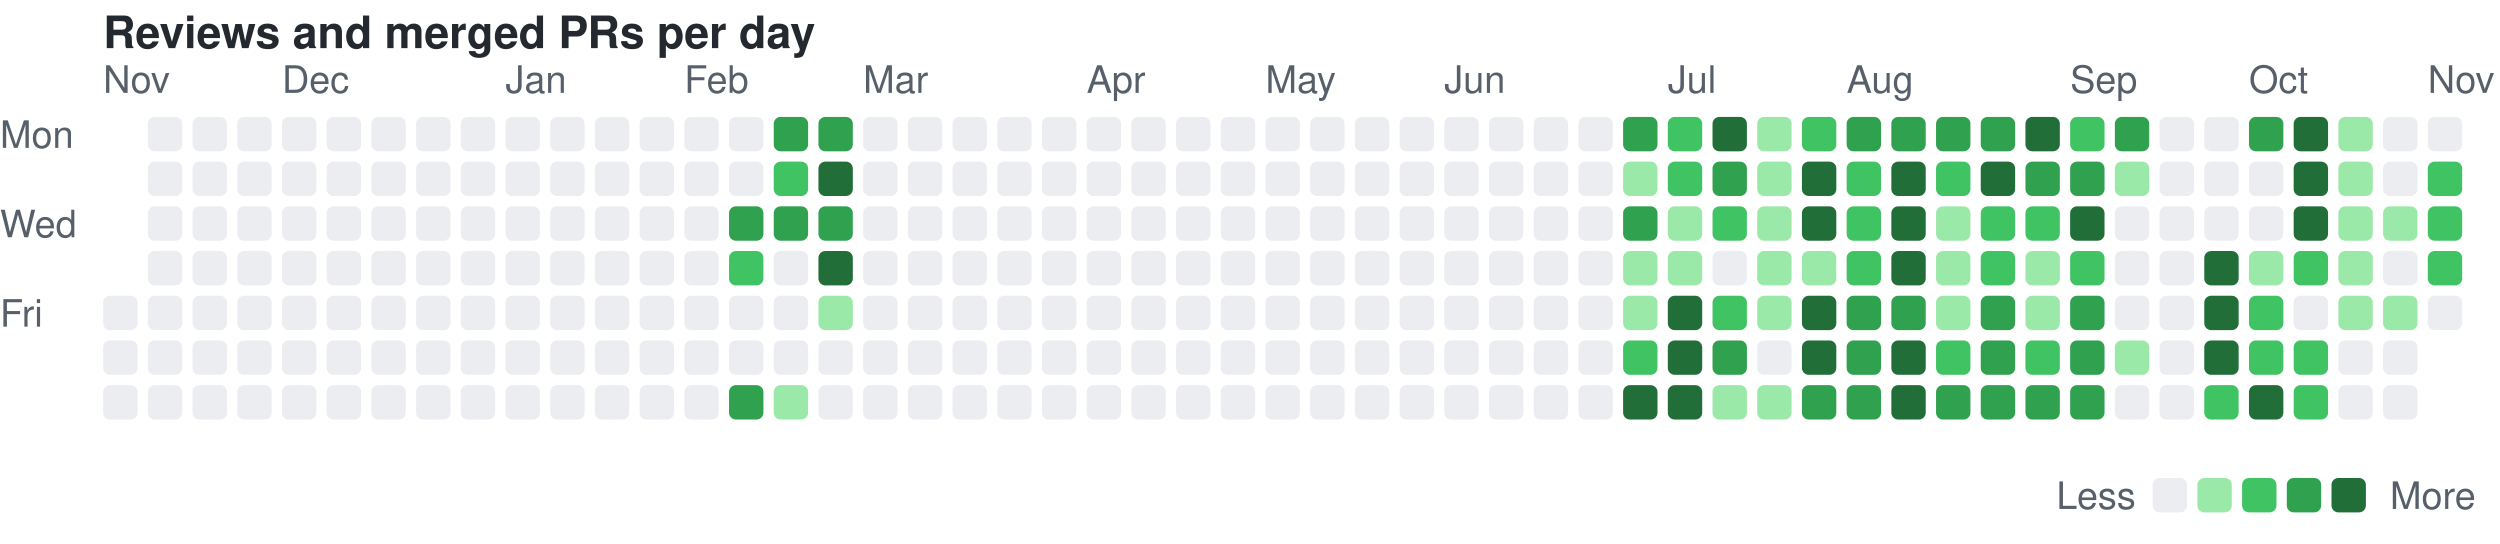
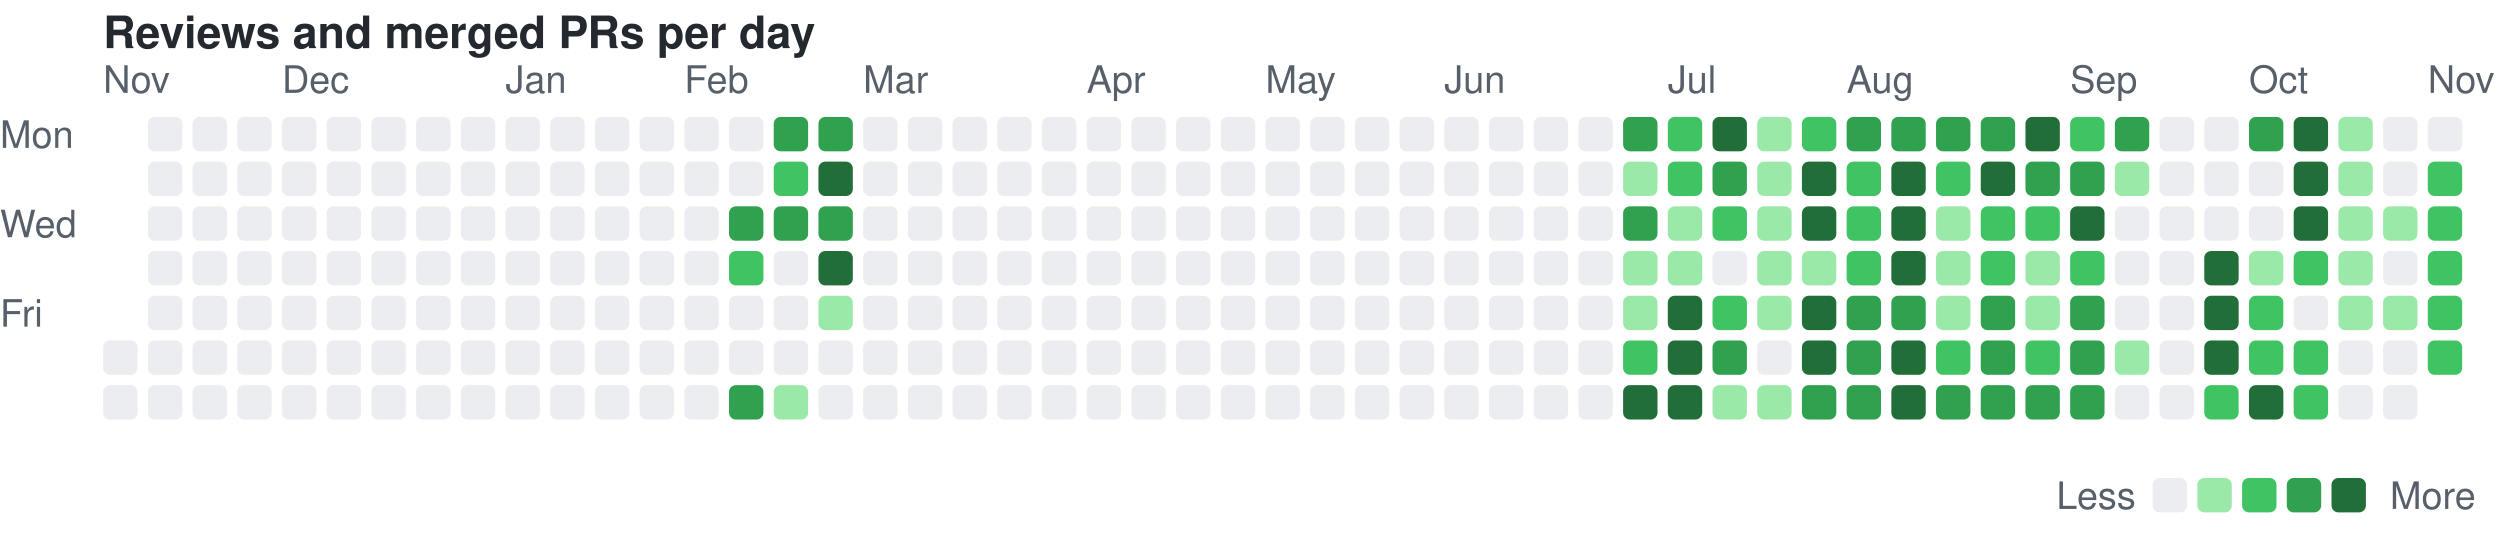
<svg xmlns="http://www.w3.org/2000/svg" width="727" height="158" viewBox="0 0 727 158" role="img" aria-label="Reviews and merged pull requests per day, last 12 months">
  <style>text{font:11px -apple-system,Segoe UI,Helvetica,Arial,sans-serif;fill:#57606a}.t{font-size:13px;font-weight:600;fill:#24292f}.l0{fill:#ebedf0}.l1{fill:#9be9a8}.l2{fill:#40c463}.l3{fill:#30a14e}.l4{fill:#216e39}@media (prefers-color-scheme:dark){text{fill:#8b949e}.t{fill:#e6edf3}.l0{fill:#161b22}.l1{fill:#0e4429}.l2{fill:#006d32}.l3{fill:#26a641}.l4{fill:#39d353}}</style>
  <text class="t" x="30" y="14">Reviews and merged PRs per day</text>
  <text x="30" y="27">Nov</text>
-   <rect class="l0" x="30" y="86" width="10" height="10" rx="2" />
  <rect class="l0" x="30" y="99" width="10" height="10" rx="2" />
  <rect class="l0" x="30" y="112" width="10" height="10" rx="2" />
  <rect class="l0" x="43" y="34" width="10" height="10" rx="2" />
  <rect class="l0" x="43" y="47" width="10" height="10" rx="2" />
  <rect class="l0" x="43" y="60" width="10" height="10" rx="2" />
  <rect class="l0" x="43" y="73" width="10" height="10" rx="2" />
  <rect class="l0" x="43" y="86" width="10" height="10" rx="2" />
  <rect class="l0" x="43" y="99" width="10" height="10" rx="2" />
  <rect class="l0" x="43" y="112" width="10" height="10" rx="2" />
  <rect class="l0" x="56" y="34" width="10" height="10" rx="2" />
  <rect class="l0" x="56" y="47" width="10" height="10" rx="2" />
  <rect class="l0" x="56" y="60" width="10" height="10" rx="2" />
  <rect class="l0" x="56" y="73" width="10" height="10" rx="2" />
  <rect class="l0" x="56" y="86" width="10" height="10" rx="2" />
  <rect class="l0" x="56" y="99" width="10" height="10" rx="2" />
  <rect class="l0" x="56" y="112" width="10" height="10" rx="2" />
  <rect class="l0" x="69" y="34" width="10" height="10" rx="2" />
  <rect class="l0" x="69" y="47" width="10" height="10" rx="2" />
  <rect class="l0" x="69" y="60" width="10" height="10" rx="2" />
  <rect class="l0" x="69" y="73" width="10" height="10" rx="2" />
  <rect class="l0" x="69" y="86" width="10" height="10" rx="2" />
  <rect class="l0" x="69" y="99" width="10" height="10" rx="2" />
  <rect class="l0" x="69" y="112" width="10" height="10" rx="2" />
  <text x="82" y="27">Dec</text>
  <rect class="l0" x="82" y="34" width="10" height="10" rx="2" />
  <rect class="l0" x="82" y="47" width="10" height="10" rx="2" />
  <rect class="l0" x="82" y="60" width="10" height="10" rx="2" />
  <rect class="l0" x="82" y="73" width="10" height="10" rx="2" />
  <rect class="l0" x="82" y="86" width="10" height="10" rx="2" />
  <rect class="l0" x="82" y="99" width="10" height="10" rx="2" />
  <rect class="l0" x="82" y="112" width="10" height="10" rx="2" />
  <rect class="l0" x="95" y="34" width="10" height="10" rx="2" />
  <rect class="l0" x="95" y="47" width="10" height="10" rx="2" />
  <rect class="l0" x="95" y="60" width="10" height="10" rx="2" />
  <rect class="l0" x="95" y="73" width="10" height="10" rx="2" />
  <rect class="l0" x="95" y="86" width="10" height="10" rx="2" />
  <rect class="l0" x="95" y="99" width="10" height="10" rx="2" />
  <rect class="l0" x="95" y="112" width="10" height="10" rx="2" />
  <rect class="l0" x="108" y="34" width="10" height="10" rx="2" />
  <rect class="l0" x="108" y="47" width="10" height="10" rx="2" />
  <rect class="l0" x="108" y="60" width="10" height="10" rx="2" />
  <rect class="l0" x="108" y="73" width="10" height="10" rx="2" />
  <rect class="l0" x="108" y="86" width="10" height="10" rx="2" />
  <rect class="l0" x="108" y="99" width="10" height="10" rx="2" />
  <rect class="l0" x="108" y="112" width="10" height="10" rx="2" />
  <rect class="l0" x="121" y="34" width="10" height="10" rx="2" />
  <rect class="l0" x="121" y="47" width="10" height="10" rx="2" />
  <rect class="l0" x="121" y="60" width="10" height="10" rx="2" />
  <rect class="l0" x="121" y="73" width="10" height="10" rx="2" />
  <rect class="l0" x="121" y="86" width="10" height="10" rx="2" />
  <rect class="l0" x="121" y="99" width="10" height="10" rx="2" />
  <rect class="l0" x="121" y="112" width="10" height="10" rx="2" />
  <rect class="l0" x="134" y="34" width="10" height="10" rx="2" />
  <rect class="l0" x="134" y="47" width="10" height="10" rx="2" />
  <rect class="l0" x="134" y="60" width="10" height="10" rx="2" />
  <rect class="l0" x="134" y="73" width="10" height="10" rx="2" />
  <rect class="l0" x="134" y="86" width="10" height="10" rx="2" />
  <rect class="l0" x="134" y="99" width="10" height="10" rx="2" />
  <rect class="l0" x="134" y="112" width="10" height="10" rx="2" />
  <text x="147" y="27">Jan</text>
  <rect class="l0" x="147" y="34" width="10" height="10" rx="2" />
  <rect class="l0" x="147" y="47" width="10" height="10" rx="2" />
  <rect class="l0" x="147" y="60" width="10" height="10" rx="2" />
  <rect class="l0" x="147" y="73" width="10" height="10" rx="2" />
  <rect class="l0" x="147" y="86" width="10" height="10" rx="2" />
  <rect class="l0" x="147" y="99" width="10" height="10" rx="2" />
  <rect class="l0" x="147" y="112" width="10" height="10" rx="2" />
  <rect class="l0" x="160" y="34" width="10" height="10" rx="2" />
  <rect class="l0" x="160" y="47" width="10" height="10" rx="2" />
  <rect class="l0" x="160" y="60" width="10" height="10" rx="2" />
  <rect class="l0" x="160" y="73" width="10" height="10" rx="2" />
  <rect class="l0" x="160" y="86" width="10" height="10" rx="2" />
  <rect class="l0" x="160" y="99" width="10" height="10" rx="2" />
  <rect class="l0" x="160" y="112" width="10" height="10" rx="2" />
  <rect class="l0" x="173" y="34" width="10" height="10" rx="2" />
  <rect class="l0" x="173" y="47" width="10" height="10" rx="2" />
  <rect class="l0" x="173" y="60" width="10" height="10" rx="2" />
  <rect class="l0" x="173" y="73" width="10" height="10" rx="2" />
  <rect class="l0" x="173" y="86" width="10" height="10" rx="2" />
  <rect class="l0" x="173" y="99" width="10" height="10" rx="2" />
  <rect class="l0" x="173" y="112" width="10" height="10" rx="2" />
  <rect class="l0" x="186" y="34" width="10" height="10" rx="2" />
  <rect class="l0" x="186" y="47" width="10" height="10" rx="2" />
  <rect class="l0" x="186" y="60" width="10" height="10" rx="2" />
  <rect class="l0" x="186" y="73" width="10" height="10" rx="2" />
  <rect class="l0" x="186" y="86" width="10" height="10" rx="2" />
  <rect class="l0" x="186" y="99" width="10" height="10" rx="2" />
  <rect class="l0" x="186" y="112" width="10" height="10" rx="2" />
  <text x="199" y="27">Feb</text>
  <rect class="l0" x="199" y="34" width="10" height="10" rx="2" />
  <rect class="l0" x="199" y="47" width="10" height="10" rx="2" />
  <rect class="l0" x="199" y="60" width="10" height="10" rx="2" />
  <rect class="l0" x="199" y="73" width="10" height="10" rx="2" />
  <rect class="l0" x="199" y="86" width="10" height="10" rx="2" />
  <rect class="l0" x="199" y="99" width="10" height="10" rx="2" />
  <rect class="l0" x="199" y="112" width="10" height="10" rx="2" />
  <rect class="l0" x="212" y="34" width="10" height="10" rx="2" />
  <rect class="l0" x="212" y="47" width="10" height="10" rx="2" />
  <rect class="l3" x="212" y="60" width="10" height="10" rx="2" />
  <rect class="l2" x="212" y="73" width="10" height="10" rx="2" />
  <rect class="l0" x="212" y="86" width="10" height="10" rx="2" />
  <rect class="l0" x="212" y="99" width="10" height="10" rx="2" />
  <rect class="l3" x="212" y="112" width="10" height="10" rx="2" />
  <rect class="l3" x="225" y="34" width="10" height="10" rx="2" />
  <rect class="l2" x="225" y="47" width="10" height="10" rx="2" />
  <rect class="l3" x="225" y="60" width="10" height="10" rx="2" />
  <rect class="l0" x="225" y="73" width="10" height="10" rx="2" />
  <rect class="l0" x="225" y="86" width="10" height="10" rx="2" />
  <rect class="l0" x="225" y="99" width="10" height="10" rx="2" />
  <rect class="l1" x="225" y="112" width="10" height="10" rx="2" />
  <rect class="l3" x="238" y="34" width="10" height="10" rx="2" />
  <rect class="l4" x="238" y="47" width="10" height="10" rx="2" />
  <rect class="l3" x="238" y="60" width="10" height="10" rx="2" />
  <rect class="l4" x="238" y="73" width="10" height="10" rx="2" />
  <rect class="l1" x="238" y="86" width="10" height="10" rx="2" />
  <rect class="l0" x="238" y="99" width="10" height="10" rx="2" />
  <rect class="l0" x="238" y="112" width="10" height="10" rx="2" />
  <text x="251" y="27">Mar</text>
  <rect class="l0" x="251" y="34" width="10" height="10" rx="2" />
  <rect class="l0" x="251" y="47" width="10" height="10" rx="2" />
  <rect class="l0" x="251" y="60" width="10" height="10" rx="2" />
  <rect class="l0" x="251" y="73" width="10" height="10" rx="2" />
  <rect class="l0" x="251" y="86" width="10" height="10" rx="2" />
  <rect class="l0" x="251" y="99" width="10" height="10" rx="2" />
  <rect class="l0" x="251" y="112" width="10" height="10" rx="2" />
  <rect class="l0" x="264" y="34" width="10" height="10" rx="2" />
  <rect class="l0" x="264" y="47" width="10" height="10" rx="2" />
  <rect class="l0" x="264" y="60" width="10" height="10" rx="2" />
  <rect class="l0" x="264" y="73" width="10" height="10" rx="2" />
  <rect class="l0" x="264" y="86" width="10" height="10" rx="2" />
  <rect class="l0" x="264" y="99" width="10" height="10" rx="2" />
  <rect class="l0" x="264" y="112" width="10" height="10" rx="2" />
  <rect class="l0" x="277" y="34" width="10" height="10" rx="2" />
  <rect class="l0" x="277" y="47" width="10" height="10" rx="2" />
  <rect class="l0" x="277" y="60" width="10" height="10" rx="2" />
  <rect class="l0" x="277" y="73" width="10" height="10" rx="2" />
  <rect class="l0" x="277" y="86" width="10" height="10" rx="2" />
  <rect class="l0" x="277" y="99" width="10" height="10" rx="2" />
  <rect class="l0" x="277" y="112" width="10" height="10" rx="2" />
  <rect class="l0" x="290" y="34" width="10" height="10" rx="2" />
  <rect class="l0" x="290" y="47" width="10" height="10" rx="2" />
  <rect class="l0" x="290" y="60" width="10" height="10" rx="2" />
  <rect class="l0" x="290" y="73" width="10" height="10" rx="2" />
  <rect class="l0" x="290" y="86" width="10" height="10" rx="2" />
  <rect class="l0" x="290" y="99" width="10" height="10" rx="2" />
  <rect class="l0" x="290" y="112" width="10" height="10" rx="2" />
  <rect class="l0" x="303" y="34" width="10" height="10" rx="2" />
  <rect class="l0" x="303" y="47" width="10" height="10" rx="2" />
  <rect class="l0" x="303" y="60" width="10" height="10" rx="2" />
  <rect class="l0" x="303" y="73" width="10" height="10" rx="2" />
  <rect class="l0" x="303" y="86" width="10" height="10" rx="2" />
  <rect class="l0" x="303" y="99" width="10" height="10" rx="2" />
  <rect class="l0" x="303" y="112" width="10" height="10" rx="2" />
  <text x="316" y="27">Apr</text>
  <rect class="l0" x="316" y="34" width="10" height="10" rx="2" />
  <rect class="l0" x="316" y="47" width="10" height="10" rx="2" />
  <rect class="l0" x="316" y="60" width="10" height="10" rx="2" />
  <rect class="l0" x="316" y="73" width="10" height="10" rx="2" />
  <rect class="l0" x="316" y="86" width="10" height="10" rx="2" />
  <rect class="l0" x="316" y="99" width="10" height="10" rx="2" />
  <rect class="l0" x="316" y="112" width="10" height="10" rx="2" />
  <rect class="l0" x="329" y="34" width="10" height="10" rx="2" />
  <rect class="l0" x="329" y="47" width="10" height="10" rx="2" />
  <rect class="l0" x="329" y="60" width="10" height="10" rx="2" />
  <rect class="l0" x="329" y="73" width="10" height="10" rx="2" />
  <rect class="l0" x="329" y="86" width="10" height="10" rx="2" />
  <rect class="l0" x="329" y="99" width="10" height="10" rx="2" />
  <rect class="l0" x="329" y="112" width="10" height="10" rx="2" />
  <rect class="l0" x="342" y="34" width="10" height="10" rx="2" />
  <rect class="l0" x="342" y="47" width="10" height="10" rx="2" />
  <rect class="l0" x="342" y="60" width="10" height="10" rx="2" />
  <rect class="l0" x="342" y="73" width="10" height="10" rx="2" />
  <rect class="l0" x="342" y="86" width="10" height="10" rx="2" />
  <rect class="l0" x="342" y="99" width="10" height="10" rx="2" />
  <rect class="l0" x="342" y="112" width="10" height="10" rx="2" />
  <rect class="l0" x="355" y="34" width="10" height="10" rx="2" />
  <rect class="l0" x="355" y="47" width="10" height="10" rx="2" />
  <rect class="l0" x="355" y="60" width="10" height="10" rx="2" />
  <rect class="l0" x="355" y="73" width="10" height="10" rx="2" />
  <rect class="l0" x="355" y="86" width="10" height="10" rx="2" />
  <rect class="l0" x="355" y="99" width="10" height="10" rx="2" />
  <rect class="l0" x="355" y="112" width="10" height="10" rx="2" />
  <text x="368" y="27">May</text>
  <rect class="l0" x="368" y="34" width="10" height="10" rx="2" />
  <rect class="l0" x="368" y="47" width="10" height="10" rx="2" />
  <rect class="l0" x="368" y="60" width="10" height="10" rx="2" />
  <rect class="l0" x="368" y="73" width="10" height="10" rx="2" />
  <rect class="l0" x="368" y="86" width="10" height="10" rx="2" />
  <rect class="l0" x="368" y="99" width="10" height="10" rx="2" />
  <rect class="l0" x="368" y="112" width="10" height="10" rx="2" />
  <rect class="l0" x="381" y="34" width="10" height="10" rx="2" />
  <rect class="l0" x="381" y="47" width="10" height="10" rx="2" />
  <rect class="l0" x="381" y="60" width="10" height="10" rx="2" />
  <rect class="l0" x="381" y="73" width="10" height="10" rx="2" />
  <rect class="l0" x="381" y="86" width="10" height="10" rx="2" />
  <rect class="l0" x="381" y="99" width="10" height="10" rx="2" />
  <rect class="l0" x="381" y="112" width="10" height="10" rx="2" />
  <rect class="l0" x="394" y="34" width="10" height="10" rx="2" />
  <rect class="l0" x="394" y="47" width="10" height="10" rx="2" />
  <rect class="l0" x="394" y="60" width="10" height="10" rx="2" />
  <rect class="l0" x="394" y="73" width="10" height="10" rx="2" />
  <rect class="l0" x="394" y="86" width="10" height="10" rx="2" />
  <rect class="l0" x="394" y="99" width="10" height="10" rx="2" />
  <rect class="l0" x="394" y="112" width="10" height="10" rx="2" />
  <rect class="l0" x="407" y="34" width="10" height="10" rx="2" />
  <rect class="l0" x="407" y="47" width="10" height="10" rx="2" />
  <rect class="l0" x="407" y="60" width="10" height="10" rx="2" />
  <rect class="l0" x="407" y="73" width="10" height="10" rx="2" />
  <rect class="l0" x="407" y="86" width="10" height="10" rx="2" />
  <rect class="l0" x="407" y="99" width="10" height="10" rx="2" />
  <rect class="l0" x="407" y="112" width="10" height="10" rx="2" />
  <text x="420" y="27">Jun</text>
  <rect class="l0" x="420" y="34" width="10" height="10" rx="2" />
  <rect class="l0" x="420" y="47" width="10" height="10" rx="2" />
  <rect class="l0" x="420" y="60" width="10" height="10" rx="2" />
  <rect class="l0" x="420" y="73" width="10" height="10" rx="2" />
  <rect class="l0" x="420" y="86" width="10" height="10" rx="2" />
  <rect class="l0" x="420" y="99" width="10" height="10" rx="2" />
  <rect class="l0" x="420" y="112" width="10" height="10" rx="2" />
  <rect class="l0" x="433" y="34" width="10" height="10" rx="2" />
  <rect class="l0" x="433" y="47" width="10" height="10" rx="2" />
  <rect class="l0" x="433" y="60" width="10" height="10" rx="2" />
  <rect class="l0" x="433" y="73" width="10" height="10" rx="2" />
  <rect class="l0" x="433" y="86" width="10" height="10" rx="2" />
  <rect class="l0" x="433" y="99" width="10" height="10" rx="2" />
  <rect class="l0" x="433" y="112" width="10" height="10" rx="2" />
  <rect class="l0" x="446" y="34" width="10" height="10" rx="2" />
  <rect class="l0" x="446" y="47" width="10" height="10" rx="2" />
  <rect class="l0" x="446" y="60" width="10" height="10" rx="2" />
  <rect class="l0" x="446" y="73" width="10" height="10" rx="2" />
  <rect class="l0" x="446" y="86" width="10" height="10" rx="2" />
  <rect class="l0" x="446" y="99" width="10" height="10" rx="2" />
  <rect class="l0" x="446" y="112" width="10" height="10" rx="2" />
  <rect class="l0" x="459" y="34" width="10" height="10" rx="2" />
  <rect class="l0" x="459" y="47" width="10" height="10" rx="2" />
  <rect class="l0" x="459" y="60" width="10" height="10" rx="2" />
  <rect class="l0" x="459" y="73" width="10" height="10" rx="2" />
  <rect class="l0" x="459" y="86" width="10" height="10" rx="2" />
  <rect class="l0" x="459" y="99" width="10" height="10" rx="2" />
  <rect class="l0" x="459" y="112" width="10" height="10" rx="2" />
  <rect class="l3" x="472" y="34" width="10" height="10" rx="2" />
  <rect class="l1" x="472" y="47" width="10" height="10" rx="2" />
  <rect class="l3" x="472" y="60" width="10" height="10" rx="2" />
  <rect class="l1" x="472" y="73" width="10" height="10" rx="2" />
  <rect class="l1" x="472" y="86" width="10" height="10" rx="2" />
  <rect class="l2" x="472" y="99" width="10" height="10" rx="2" />
  <rect class="l4" x="472" y="112" width="10" height="10" rx="2" />
  <text x="485" y="27">Jul</text>
  <rect class="l2" x="485" y="34" width="10" height="10" rx="2" />
  <rect class="l2" x="485" y="47" width="10" height="10" rx="2" />
  <rect class="l1" x="485" y="60" width="10" height="10" rx="2" />
  <rect class="l1" x="485" y="73" width="10" height="10" rx="2" />
  <rect class="l4" x="485" y="86" width="10" height="10" rx="2" />
  <rect class="l4" x="485" y="99" width="10" height="10" rx="2" />
  <rect class="l4" x="485" y="112" width="10" height="10" rx="2" />
  <rect class="l4" x="498" y="34" width="10" height="10" rx="2" />
  <rect class="l3" x="498" y="47" width="10" height="10" rx="2" />
  <rect class="l2" x="498" y="60" width="10" height="10" rx="2" />
  <rect class="l0" x="498" y="73" width="10" height="10" rx="2" />
  <rect class="l2" x="498" y="86" width="10" height="10" rx="2" />
  <rect class="l3" x="498" y="99" width="10" height="10" rx="2" />
  <rect class="l1" x="498" y="112" width="10" height="10" rx="2" />
  <rect class="l1" x="511" y="34" width="10" height="10" rx="2" />
  <rect class="l1" x="511" y="47" width="10" height="10" rx="2" />
  <rect class="l1" x="511" y="60" width="10" height="10" rx="2" />
  <rect class="l1" x="511" y="73" width="10" height="10" rx="2" />
  <rect class="l1" x="511" y="86" width="10" height="10" rx="2" />
  <rect class="l0" x="511" y="99" width="10" height="10" rx="2" />
  <rect class="l1" x="511" y="112" width="10" height="10" rx="2" />
  <rect class="l2" x="524" y="34" width="10" height="10" rx="2" />
  <rect class="l4" x="524" y="47" width="10" height="10" rx="2" />
  <rect class="l4" x="524" y="60" width="10" height="10" rx="2" />
  <rect class="l1" x="524" y="73" width="10" height="10" rx="2" />
  <rect class="l4" x="524" y="86" width="10" height="10" rx="2" />
  <rect class="l4" x="524" y="99" width="10" height="10" rx="2" />
  <rect class="l3" x="524" y="112" width="10" height="10" rx="2" />
  <text x="537" y="27">Aug</text>
  <rect class="l3" x="537" y="34" width="10" height="10" rx="2" />
  <rect class="l2" x="537" y="47" width="10" height="10" rx="2" />
  <rect class="l2" x="537" y="60" width="10" height="10" rx="2" />
  <rect class="l2" x="537" y="73" width="10" height="10" rx="2" />
  <rect class="l3" x="537" y="86" width="10" height="10" rx="2" />
  <rect class="l3" x="537" y="99" width="10" height="10" rx="2" />
  <rect class="l3" x="537" y="112" width="10" height="10" rx="2" />
  <rect class="l3" x="550" y="34" width="10" height="10" rx="2" />
  <rect class="l4" x="550" y="47" width="10" height="10" rx="2" />
  <rect class="l4" x="550" y="60" width="10" height="10" rx="2" />
  <rect class="l4" x="550" y="73" width="10" height="10" rx="2" />
  <rect class="l3" x="550" y="86" width="10" height="10" rx="2" />
  <rect class="l4" x="550" y="99" width="10" height="10" rx="2" />
  <rect class="l4" x="550" y="112" width="10" height="10" rx="2" />
  <rect class="l3" x="563" y="34" width="10" height="10" rx="2" />
  <rect class="l2" x="563" y="47" width="10" height="10" rx="2" />
  <rect class="l1" x="563" y="60" width="10" height="10" rx="2" />
  <rect class="l1" x="563" y="73" width="10" height="10" rx="2" />
  <rect class="l1" x="563" y="86" width="10" height="10" rx="2" />
  <rect class="l2" x="563" y="99" width="10" height="10" rx="2" />
  <rect class="l3" x="563" y="112" width="10" height="10" rx="2" />
  <rect class="l3" x="576" y="34" width="10" height="10" rx="2" />
  <rect class="l4" x="576" y="47" width="10" height="10" rx="2" />
  <rect class="l2" x="576" y="60" width="10" height="10" rx="2" />
  <rect class="l2" x="576" y="73" width="10" height="10" rx="2" />
  <rect class="l3" x="576" y="86" width="10" height="10" rx="2" />
  <rect class="l3" x="576" y="99" width="10" height="10" rx="2" />
  <rect class="l3" x="576" y="112" width="10" height="10" rx="2" />
  <rect class="l4" x="589" y="34" width="10" height="10" rx="2" />
  <rect class="l3" x="589" y="47" width="10" height="10" rx="2" />
  <rect class="l2" x="589" y="60" width="10" height="10" rx="2" />
  <rect class="l1" x="589" y="73" width="10" height="10" rx="2" />
  <rect class="l1" x="589" y="86" width="10" height="10" rx="2" />
  <rect class="l2" x="589" y="99" width="10" height="10" rx="2" />
  <rect class="l3" x="589" y="112" width="10" height="10" rx="2" />
  <text x="602" y="27">Sep</text>
  <rect class="l2" x="602" y="34" width="10" height="10" rx="2" />
  <rect class="l3" x="602" y="47" width="10" height="10" rx="2" />
  <rect class="l4" x="602" y="60" width="10" height="10" rx="2" />
  <rect class="l2" x="602" y="73" width="10" height="10" rx="2" />
  <rect class="l3" x="602" y="86" width="10" height="10" rx="2" />
  <rect class="l3" x="602" y="99" width="10" height="10" rx="2" />
  <rect class="l3" x="602" y="112" width="10" height="10" rx="2" />
  <rect class="l3" x="615" y="34" width="10" height="10" rx="2" />
  <rect class="l1" x="615" y="47" width="10" height="10" rx="2" />
  <rect class="l0" x="615" y="60" width="10" height="10" rx="2" />
  <rect class="l0" x="615" y="73" width="10" height="10" rx="2" />
  <rect class="l0" x="615" y="86" width="10" height="10" rx="2" />
  <rect class="l1" x="615" y="99" width="10" height="10" rx="2" />
  <rect class="l0" x="615" y="112" width="10" height="10" rx="2" />
  <rect class="l0" x="628" y="34" width="10" height="10" rx="2" />
  <rect class="l0" x="628" y="47" width="10" height="10" rx="2" />
  <rect class="l0" x="628" y="60" width="10" height="10" rx="2" />
  <rect class="l0" x="628" y="73" width="10" height="10" rx="2" />
  <rect class="l0" x="628" y="86" width="10" height="10" rx="2" />
  <rect class="l0" x="628" y="99" width="10" height="10" rx="2" />
  <rect class="l0" x="628" y="112" width="10" height="10" rx="2" />
  <rect class="l0" x="641" y="34" width="10" height="10" rx="2" />
  <rect class="l0" x="641" y="47" width="10" height="10" rx="2" />
  <rect class="l0" x="641" y="60" width="10" height="10" rx="2" />
  <rect class="l4" x="641" y="73" width="10" height="10" rx="2" />
  <rect class="l4" x="641" y="86" width="10" height="10" rx="2" />
  <rect class="l4" x="641" y="99" width="10" height="10" rx="2" />
  <rect class="l2" x="641" y="112" width="10" height="10" rx="2" />
  <text x="654" y="27">Oct</text>
  <rect class="l3" x="654" y="34" width="10" height="10" rx="2" />
  <rect class="l0" x="654" y="47" width="10" height="10" rx="2" />
  <rect class="l0" x="654" y="60" width="10" height="10" rx="2" />
  <rect class="l1" x="654" y="73" width="10" height="10" rx="2" />
  <rect class="l2" x="654" y="86" width="10" height="10" rx="2" />
  <rect class="l2" x="654" y="99" width="10" height="10" rx="2" />
  <rect class="l4" x="654" y="112" width="10" height="10" rx="2" />
  <rect class="l4" x="667" y="34" width="10" height="10" rx="2" />
  <rect class="l4" x="667" y="47" width="10" height="10" rx="2" />
  <rect class="l4" x="667" y="60" width="10" height="10" rx="2" />
  <rect class="l2" x="667" y="73" width="10" height="10" rx="2" />
  <rect class="l0" x="667" y="86" width="10" height="10" rx="2" />
  <rect class="l2" x="667" y="99" width="10" height="10" rx="2" />
  <rect class="l2" x="667" y="112" width="10" height="10" rx="2" />
  <rect class="l1" x="680" y="34" width="10" height="10" rx="2" />
  <rect class="l1" x="680" y="47" width="10" height="10" rx="2" />
  <rect class="l1" x="680" y="60" width="10" height="10" rx="2" />
  <rect class="l1" x="680" y="73" width="10" height="10" rx="2" />
  <rect class="l1" x="680" y="86" width="10" height="10" rx="2" />
  <rect class="l0" x="680" y="99" width="10" height="10" rx="2" />
  <rect class="l0" x="680" y="112" width="10" height="10" rx="2" />
  <rect class="l0" x="693" y="34" width="10" height="10" rx="2" />
  <rect class="l0" x="693" y="47" width="10" height="10" rx="2" />
  <rect class="l1" x="693" y="60" width="10" height="10" rx="2" />
  <rect class="l0" x="693" y="73" width="10" height="10" rx="2" />
  <rect class="l1" x="693" y="86" width="10" height="10" rx="2" />
  <rect class="l0" x="693" y="99" width="10" height="10" rx="2" />
  <rect class="l0" x="693" y="112" width="10" height="10" rx="2" />
  <text x="706" y="27">Nov</text>
  <rect class="l0" x="706" y="34" width="10" height="10" rx="2" />
  <rect class="l2" x="706" y="47" width="10" height="10" rx="2" />
  <rect class="l2" x="706" y="60" width="10" height="10" rx="2" />
  <rect class="l2" x="706" y="73" width="10" height="10" rx="2" />
-   <rect class="l0" x="706" y="86" width="10" height="10" rx="2" />
+   <rect class="l2" x="706" y="86" width="10" height="10" rx="2" />
+   <rect class="l2" x="706" y="99" width="10" height="10" rx="2" />
  <text x="0" y="43">Mon</text>
  <text x="0" y="69">Wed</text>
  <text x="0" y="95">Fri</text>
  <text x="598" y="148">Less</text>
  <rect class="l0" x="626" y="139" width="10" height="10" rx="2" />
  <rect class="l1" x="639" y="139" width="10" height="10" rx="2" />
  <rect class="l2" x="652" y="139" width="10" height="10" rx="2" />
  <rect class="l3" x="665" y="139" width="10" height="10" rx="2" />
  <rect class="l4" x="678" y="139" width="10" height="10" rx="2" />
  <text x="695" y="148">More</text>
</svg>
